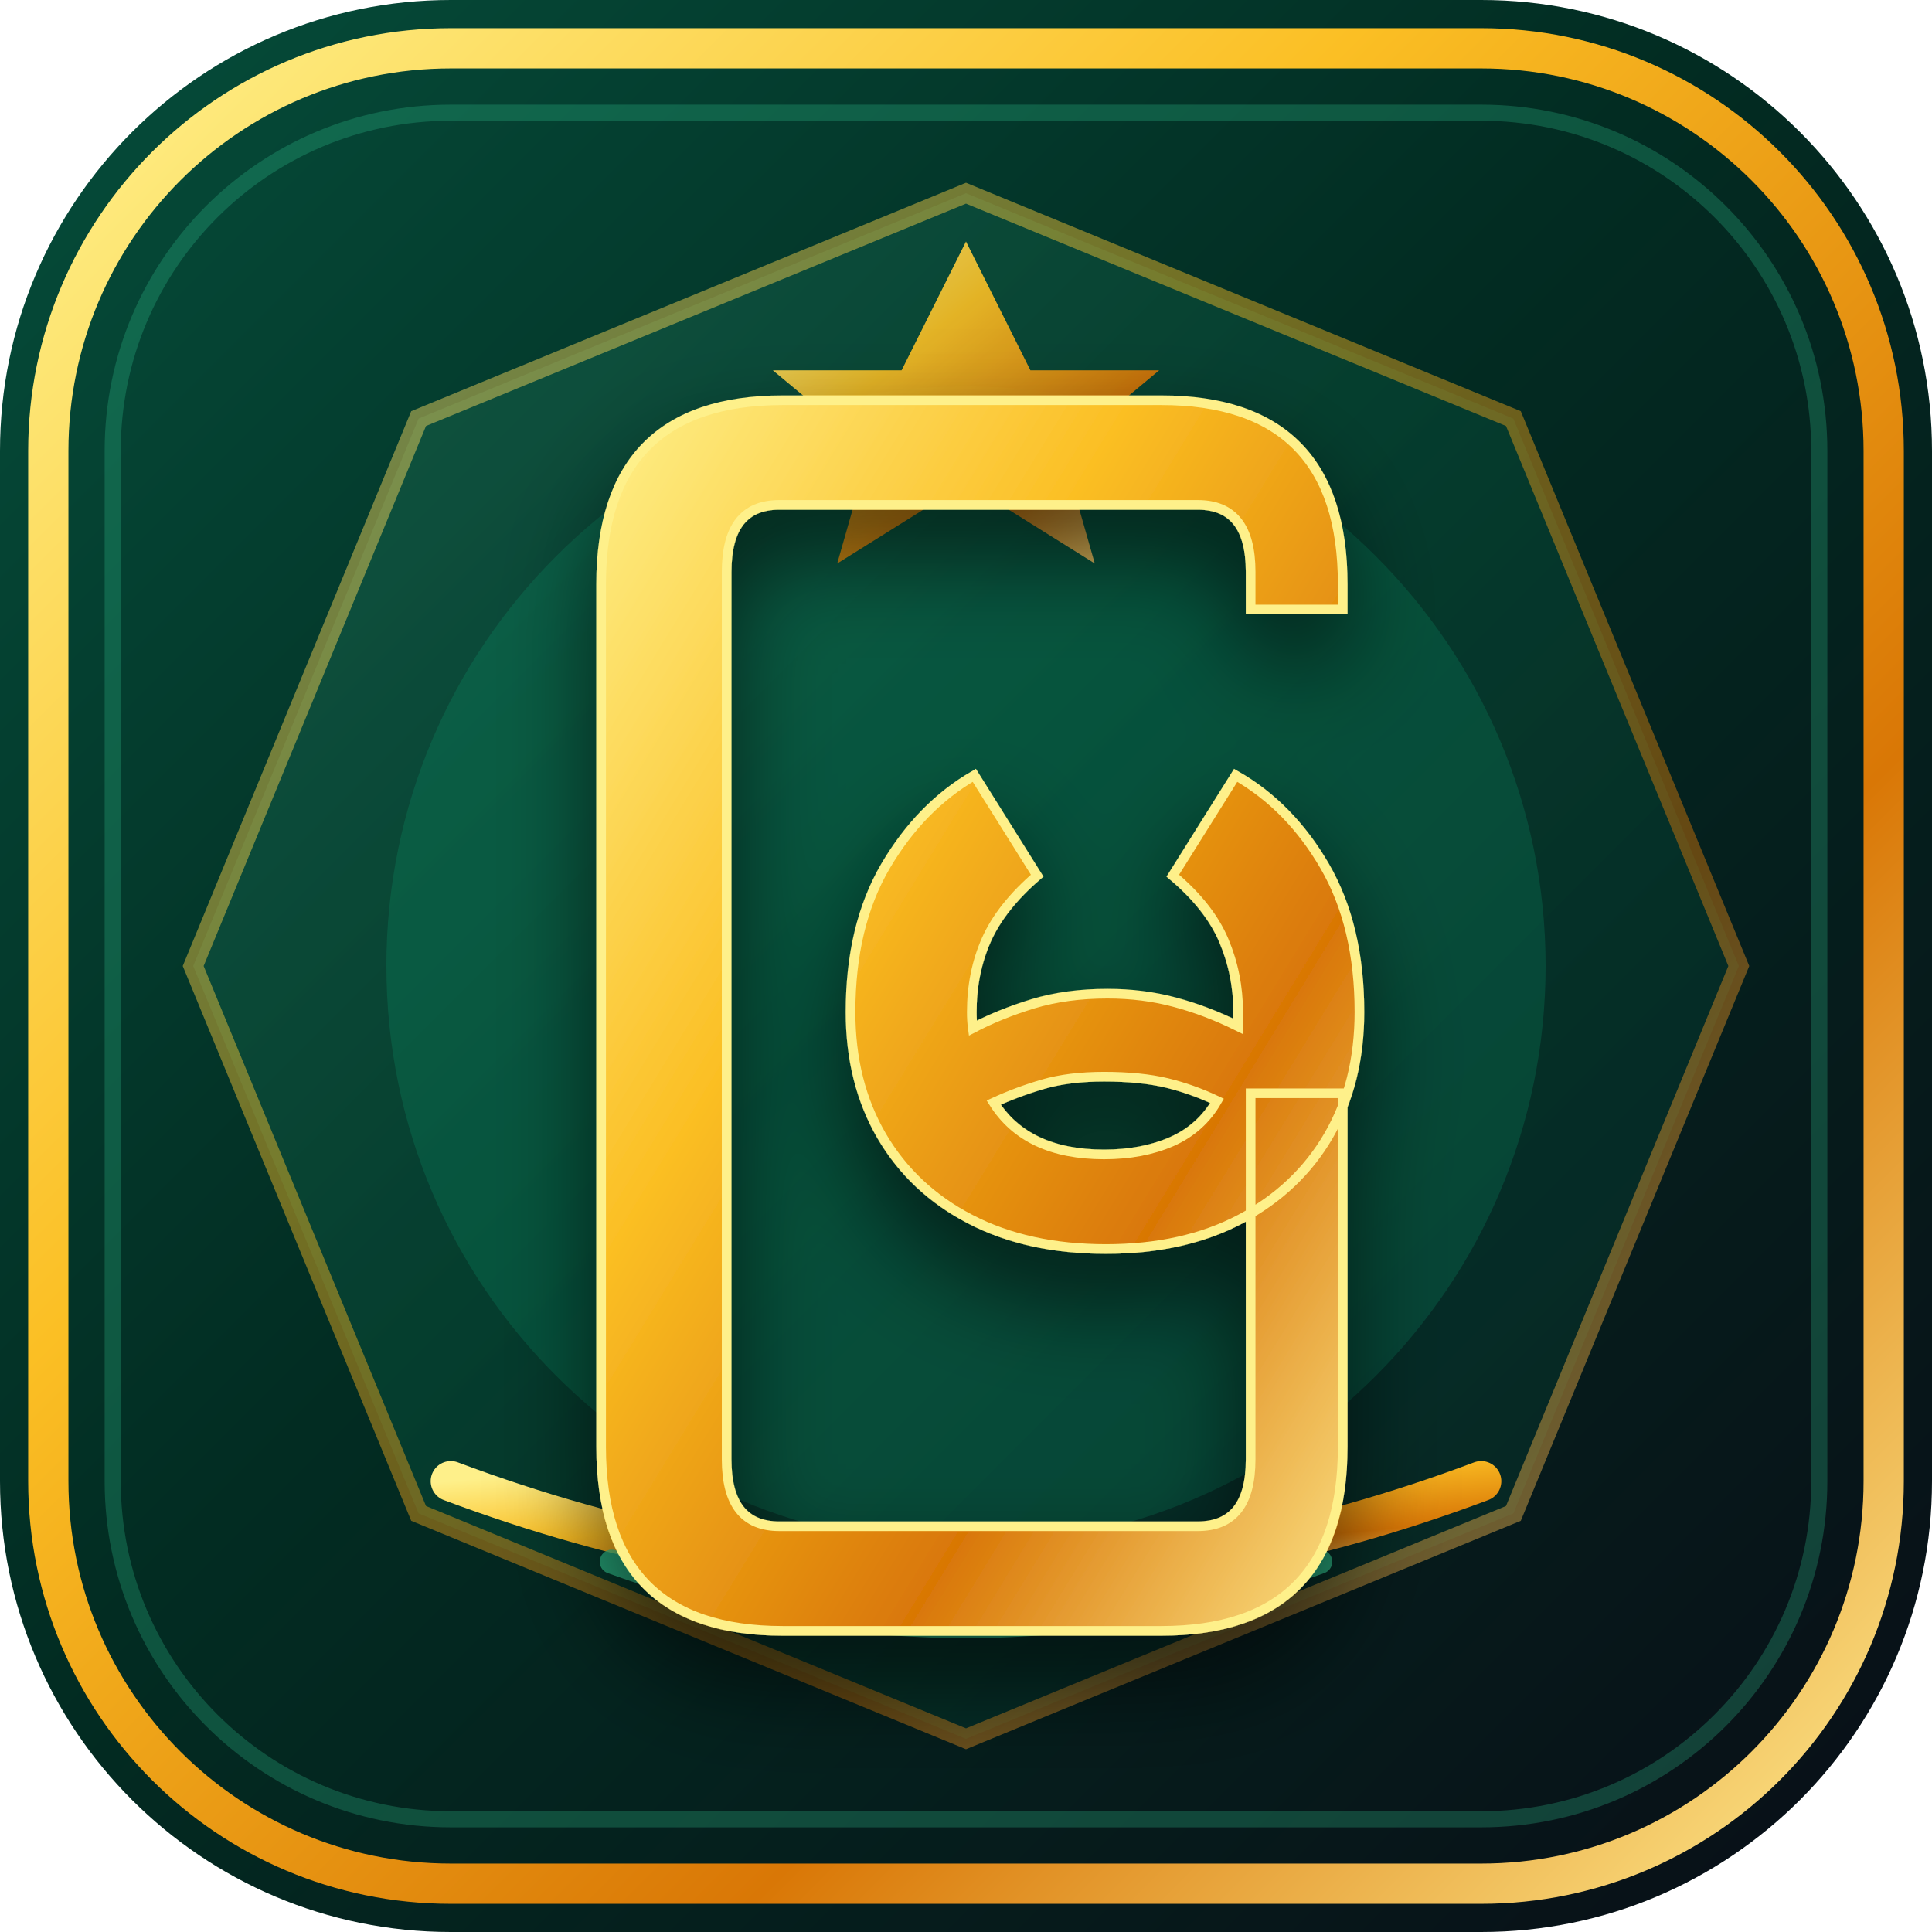
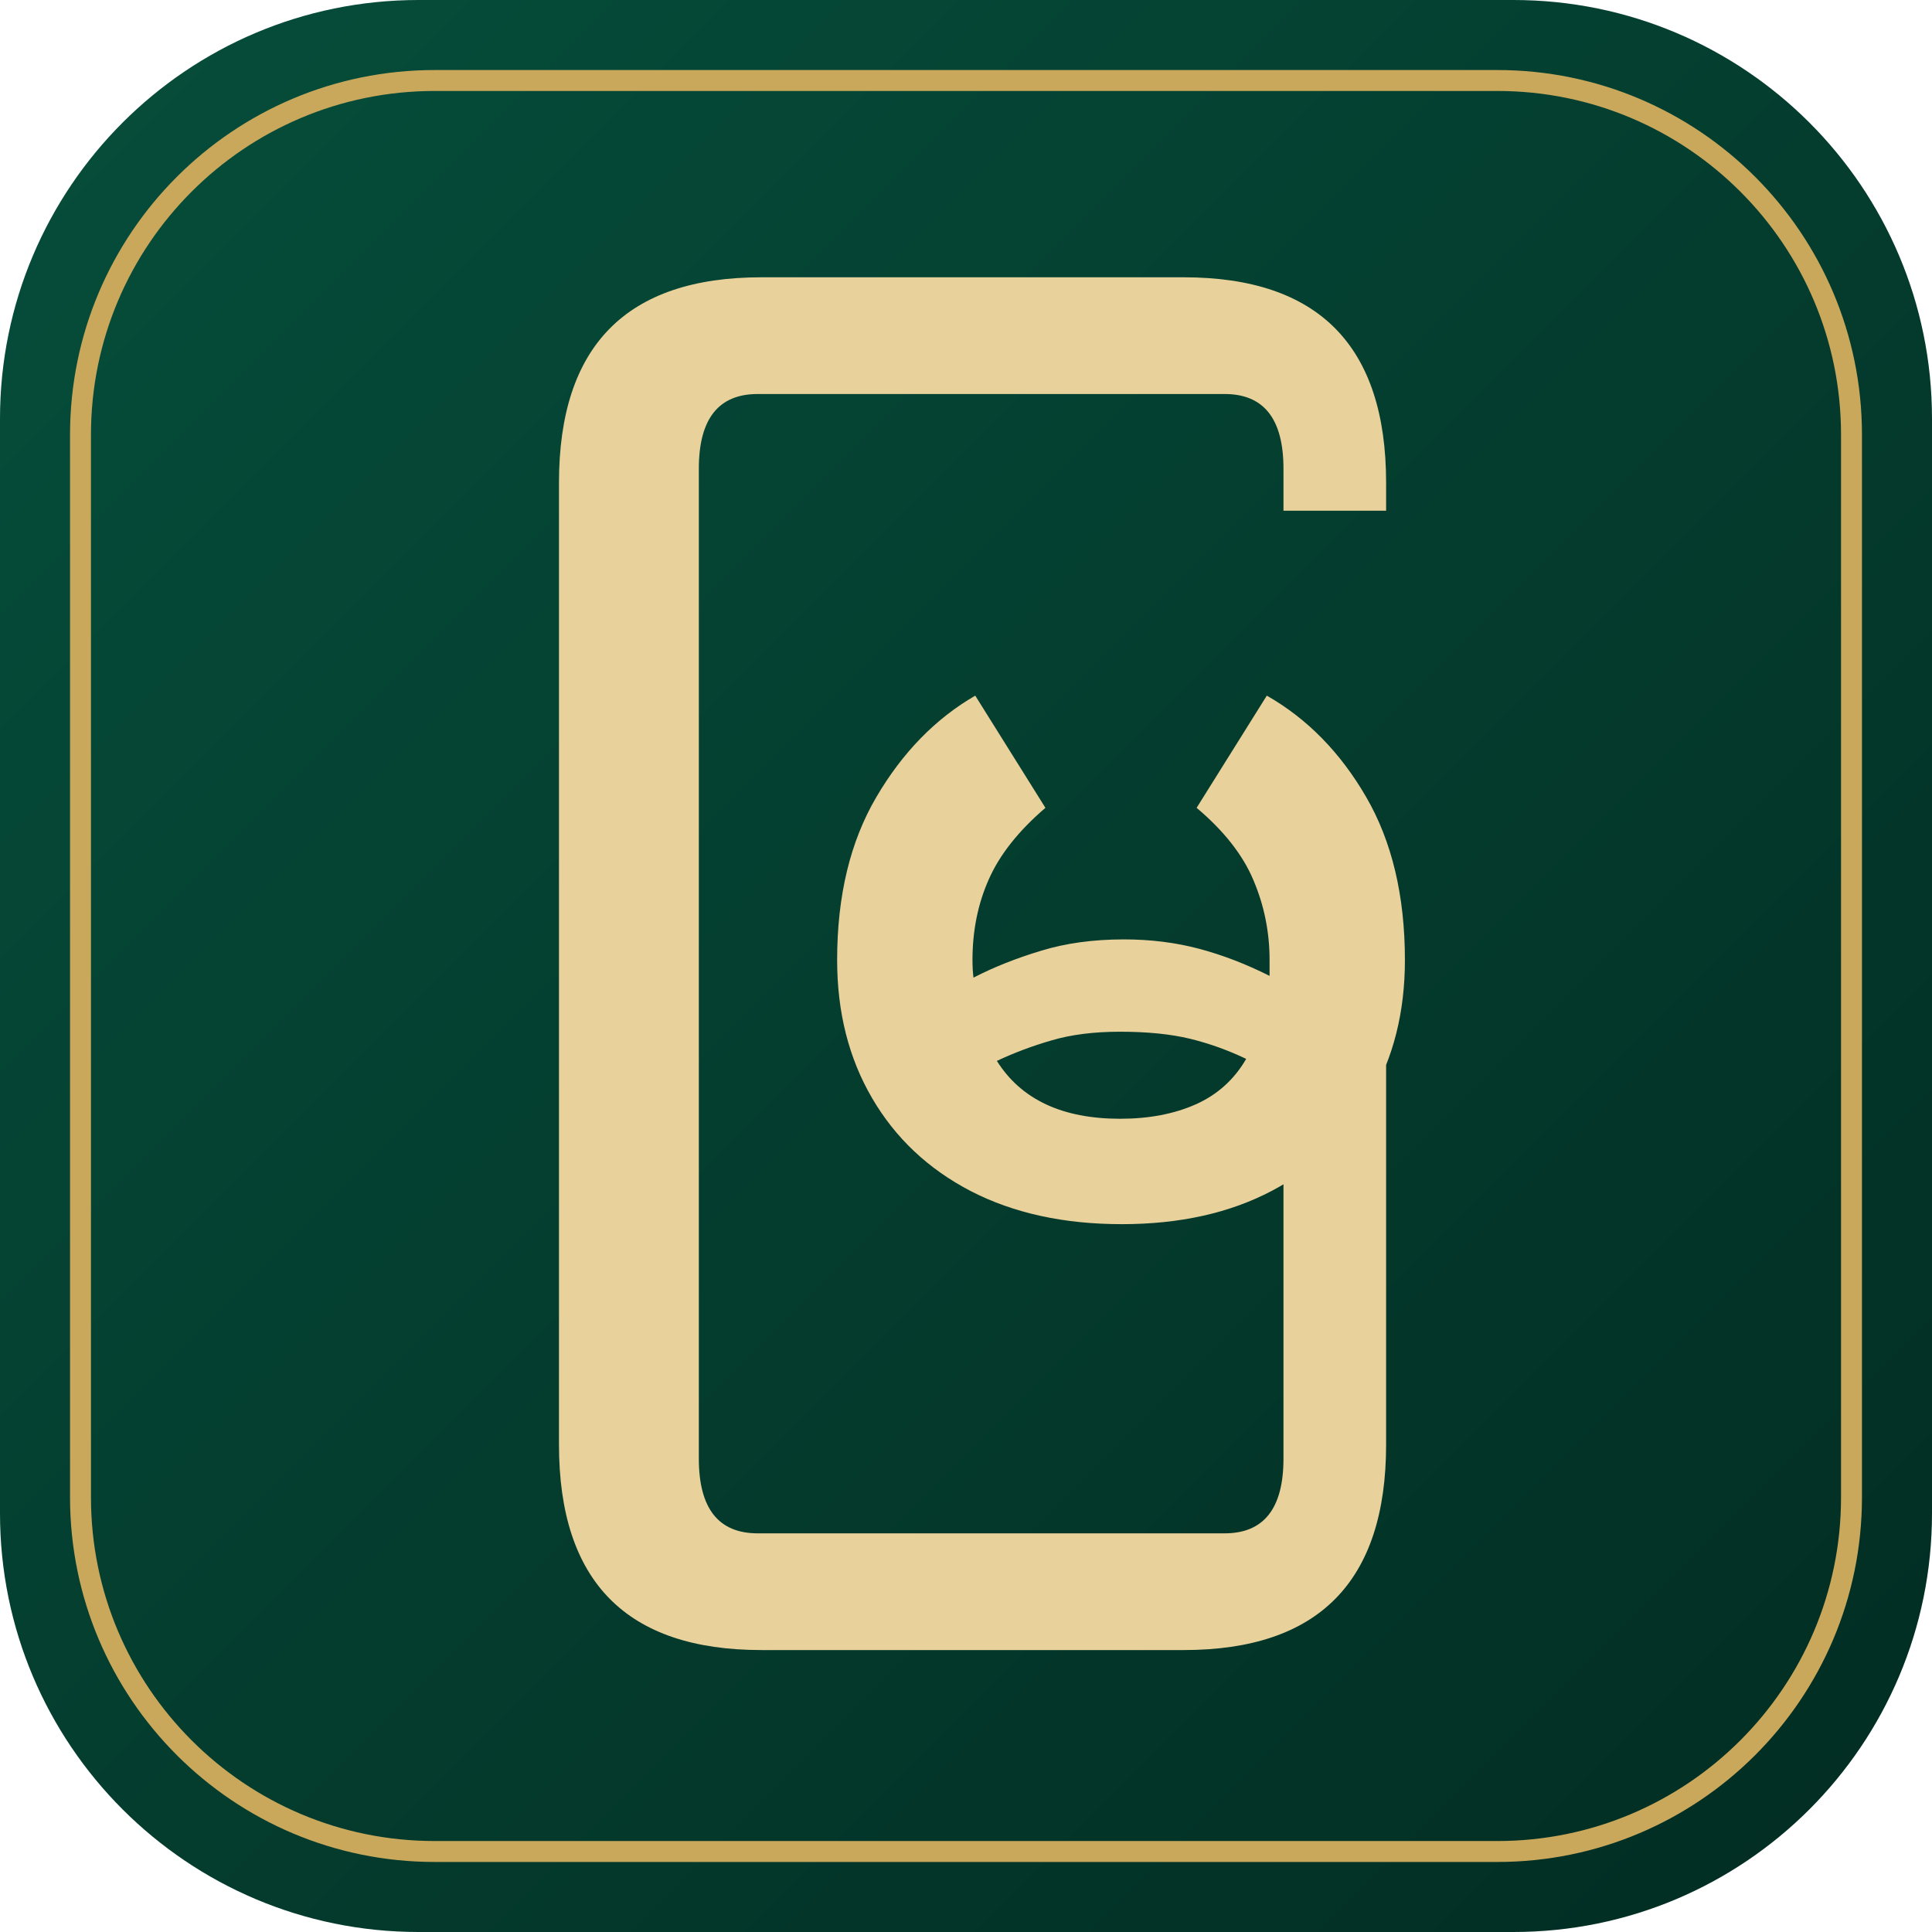
<svg xmlns="http://www.w3.org/2000/svg" viewBox="0 0 120 120" width="100%" height="100%">
  <defs>
-     <linearGradient id="bgLuxury" x1="0%" y1="0%" x2="100%" y2="100%">
+     <linearGradient id="emerald" x1="0" y1="0" x2="1" y2="1">
      <stop offset="0%" stop-color="#064e3b" />
-       <stop offset="45%" stop-color="#022c22" />
-       <stop offset="100%" stop-color="#090d16" />
+       <stop offset="100%" stop-color="#022c22" />
    </linearGradient>
-     <linearGradient id="goldLuxury" x1="0%" y1="0%" x2="100%" y2="100%">
-       <stop offset="0%" stop-color="#fef08a" />
-       <stop offset="35%" stop-color="#fbbf24" />
-       <stop offset="70%" stop-color="#d97706" />
-       <stop offset="100%" stop-color="#fde68a" />
-     </linearGradient>
-     <linearGradient id="emeraldGem" x1="0%" y1="0%" x2="100%" y2="100%">
-       <stop offset="0%" stop-color="#6ee7b7" />
-       <stop offset="50%" stop-color="#10b981" />
-       <stop offset="100%" stop-color="#047857" />
-     </linearGradient>
-     <filter id="glowShadow" x="-20%" y="-20%" width="140%" height="140%">
-       <feDropShadow dx="0" dy="3" stdDeviation="3" flood-color="#000000" flood-opacity="0.6" />
-     </filter>
  </defs>
-   <rect width="120" height="120" rx="28" fill="url(#bgLuxury)" />
-   <rect x="3" y="3" width="114" height="114" rx="25" fill="none" stroke="url(#goldLuxury)" stroke-width="2.5" />
-   <rect x="7" y="7" width="106" height="106" rx="21" fill="none" stroke="#34d399" stroke-opacity="0.25" stroke-width="1" />
-   <polygon points="60,12 94,26 108,60 94,94 60,108 26,94 12,60 26,26" fill="url(#emeraldGem)" fill-opacity="0.12" stroke="url(#goldLuxury)" stroke-width="1.2" stroke-opacity="0.45" />
-   <circle cx="60" cy="60" r="36" fill="#10b981" fill-opacity="0.18" />
-   <path d="M60 15 L64 23 L72 23 L66 28 L68 35 L60 30 L52 35 L54 28 L48 23 L56 23 Z" fill="url(#goldLuxury)" opacity="0.9" />
-   <path d="M28 92 Q60 104 92 92" fill="none" stroke="url(#goldLuxury)" stroke-width="2.5" stroke-linecap="round" />
-   <path d="M38 97 Q60 105 82 97" fill="none" stroke="#34d399" stroke-width="1.5" stroke-linecap="round" opacity="0.7" />
-   <text x="60" y="65" text-anchor="middle" dominant-baseline="central" font-family="'Padauk', 'Pyidaungsu', 'Myanmar Text', sans-serif" font-size="52" font-weight="700" fill="url(#goldLuxury)" stroke="#fef08a" stroke-width="0.6" filter="url(#glowShadow)">မြ</text>
+   <rect width="120" height="120" rx="26" fill="url(#emerald)" />
+   <rect x="5" y="5" width="110" height="110" rx="22" fill="none" stroke="#c9a85c" stroke-width="1.3" />
+   <text x="60" y="62" text-anchor="middle" dominant-baseline="central" font-family="'Padauk', 'Pyidaungsu', 'Myanmar Text', sans-serif" font-size="58" font-weight="600" fill="#e8d19a">မြ</text>
</svg>
